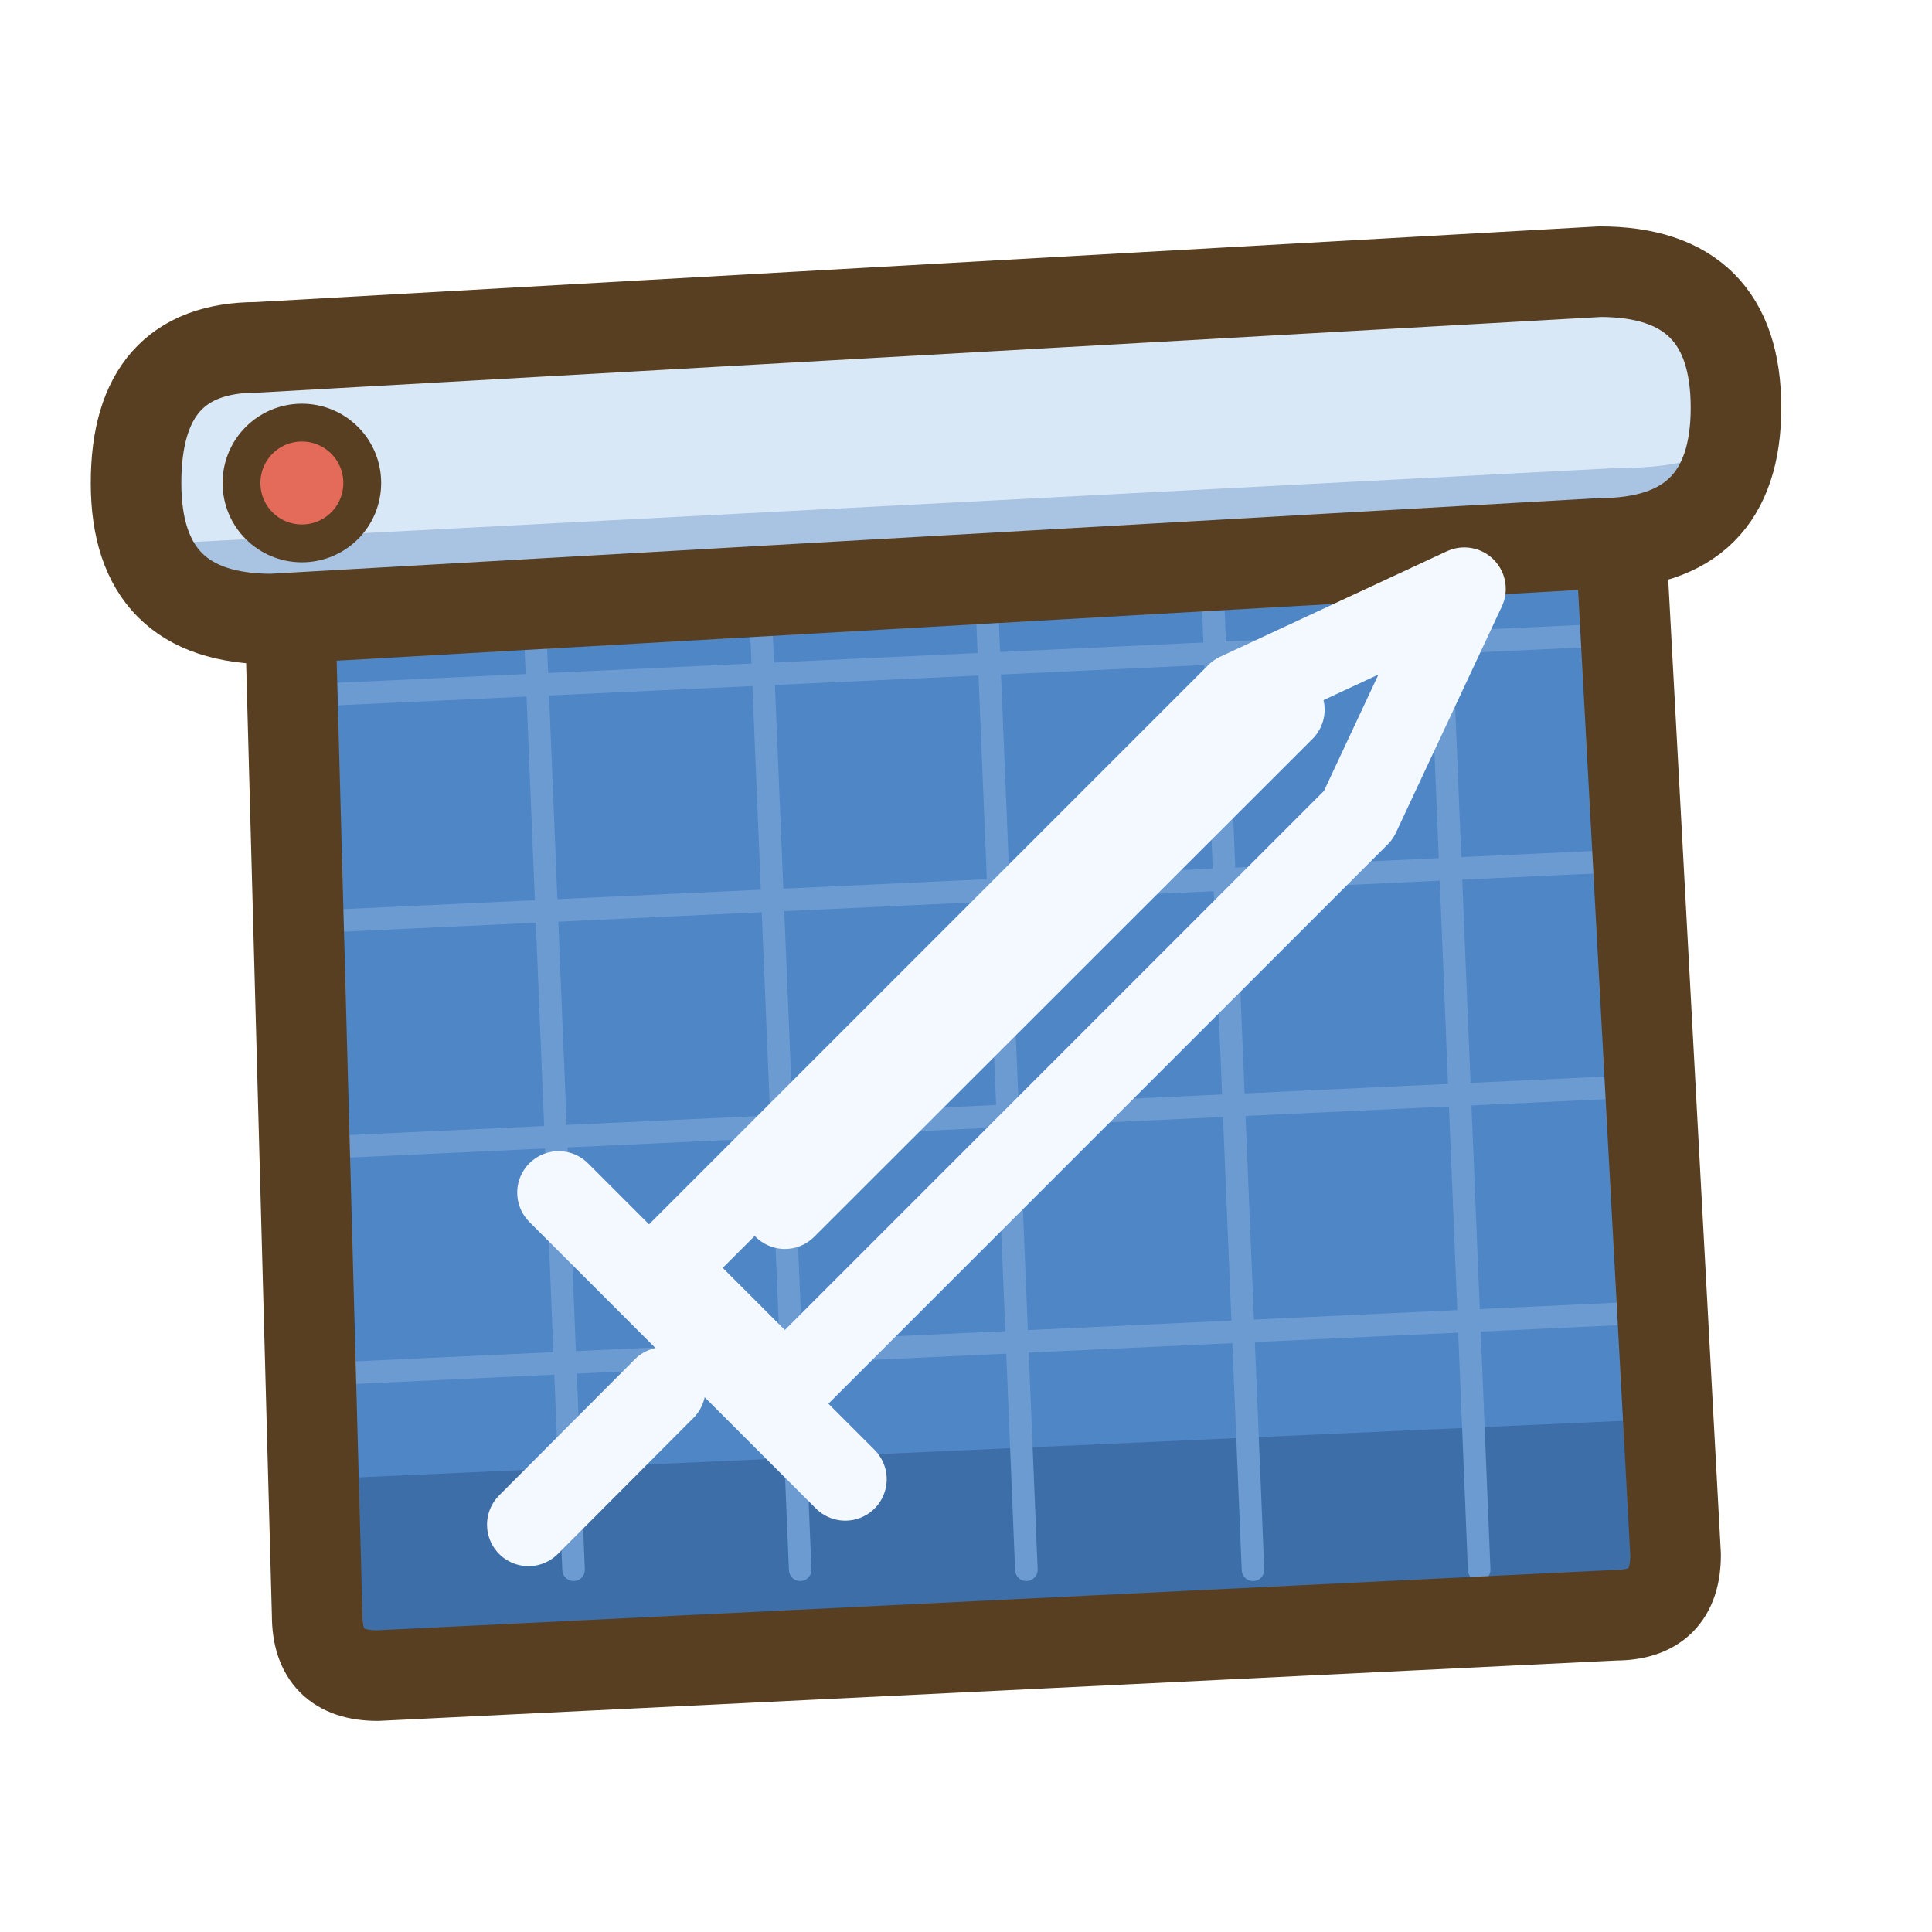
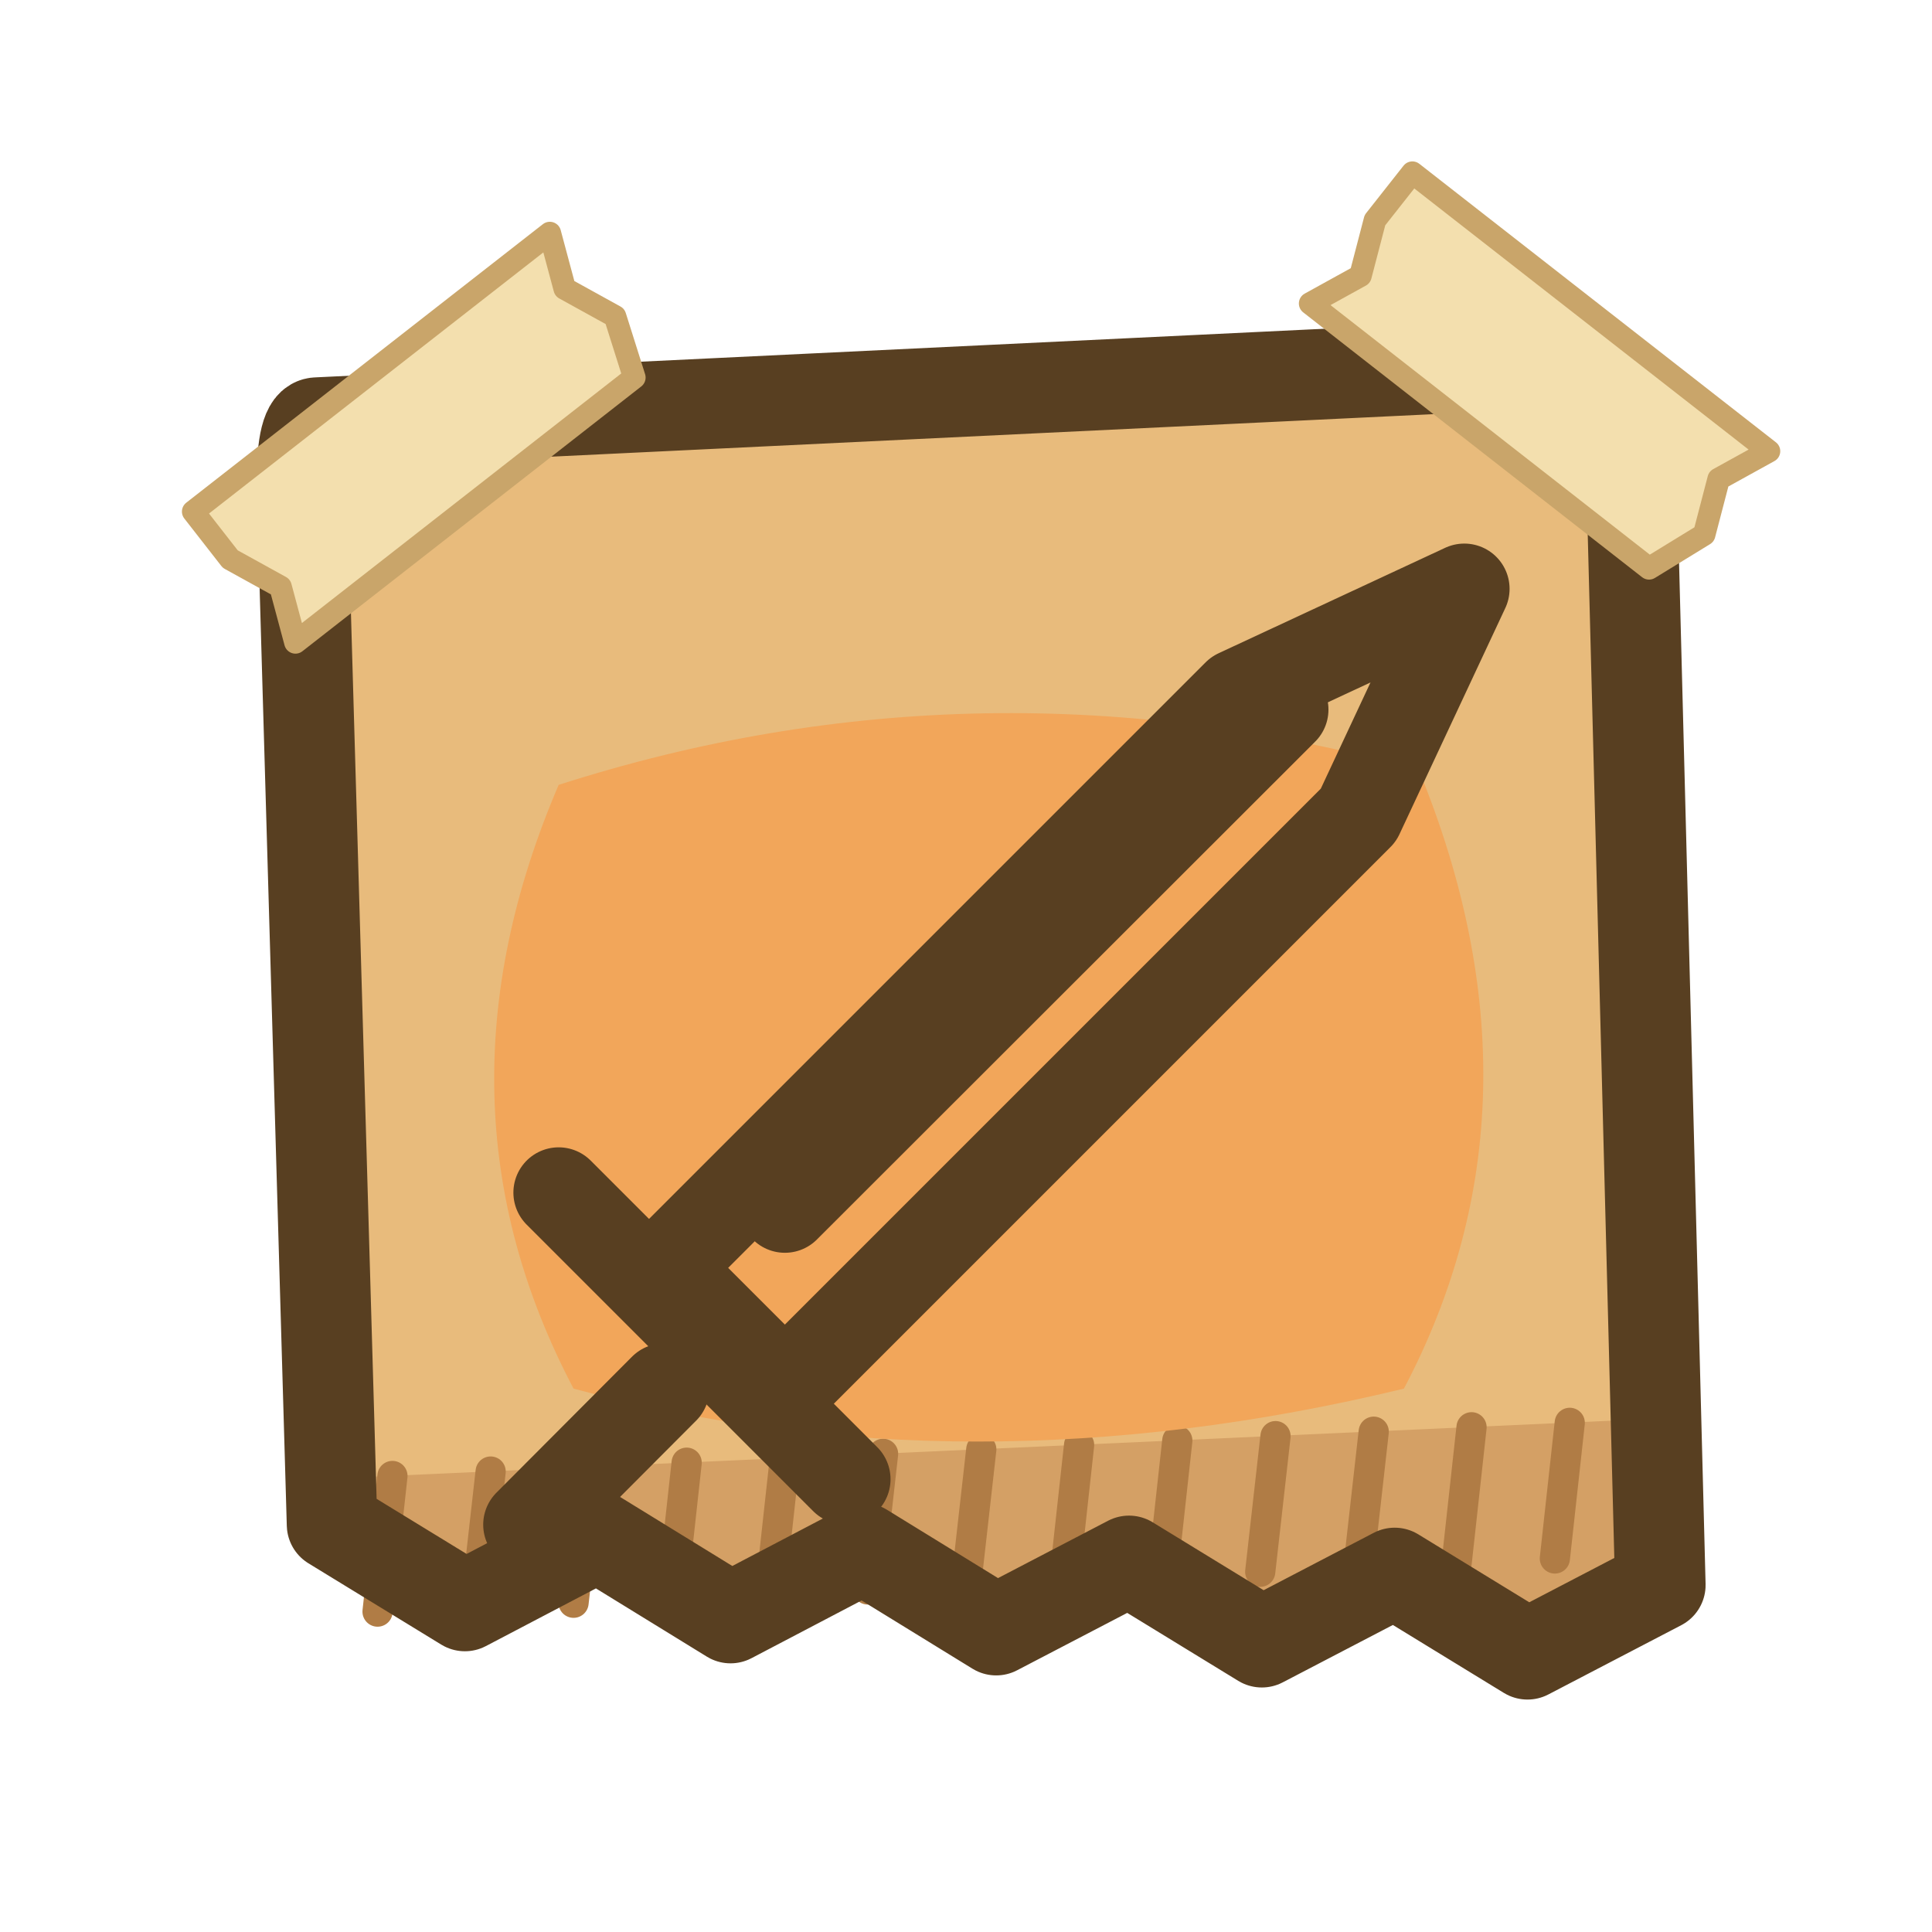
<svg xmlns="http://www.w3.org/2000/svg" width="48" height="48" viewBox="0 0 48 48">
-   <path d="M8.63 10.88 L38.63 9.38 Q40.13 9.38 40.13 10.88 L41.63 38.63 Q41.63 40.13 40.13 40.13 L9.38 41.63 Q7.88 41.63 7.88 40.13 L7.13 12.38 Q7.13 10.88 8.63 10.88 Z" fill="#4f86c6" />
-   <path d="M7.88 36.75 L41.44 35.25 L41.63 38.63 Q41.63 40.13 40.13 40.13 L9.38 41.63 Q7.88 41.63 7.88 40.13 Z" fill="#3d6ea8" />
-   <path d="M13.13 11.63 L14.25 39" fill="none" stroke="#6c9bd2" stroke-width="0.56" stroke-linejoin="round" stroke-linecap="round" />
-   <path d="M18.75 11.63 L19.88 39" fill="none" stroke="#6c9bd2" stroke-width="0.56" stroke-linejoin="round" stroke-linecap="round" />
-   <path d="M24.38 11.63 L25.5 39" fill="none" stroke="#6c9bd2" stroke-width="0.56" stroke-linejoin="round" stroke-linecap="round" />
-   <path d="M30 11.63 L31.13 39" fill="none" stroke="#6c9bd2" stroke-width="0.56" stroke-linejoin="round" stroke-linecap="round" />
-   <path d="M35.63 11.63 L36.75 39" fill="none" stroke="#6c9bd2" stroke-width="0.56" stroke-linejoin="round" stroke-linecap="round" />
-   <path d="M8.25 17.25 L40.5 15.75" fill="none" stroke="#6c9bd2" stroke-width="0.56" stroke-linejoin="round" stroke-linecap="round" />
-   <path d="M8.25 22.88 L40.5 21.38" fill="none" stroke="#6c9bd2" stroke-width="0.56" stroke-linejoin="round" stroke-linecap="round" />
-   <path d="M8.25 28.5 L40.5 27" fill="none" stroke="#6c9bd2" stroke-width="0.56" stroke-linejoin="round" stroke-linecap="round" />
-   <path d="M8.25 34.13 L40.5 32.63" fill="none" stroke="#6c9bd2" stroke-width="0.56" stroke-linejoin="round" stroke-linecap="round" />
-   <path d="M8.63 10.88 L38.63 9.38 Q40.13 9.38 40.13 10.88 L41.63 38.63 Q41.63 40.13 40.13 40.13 L9.38 41.63 Q7.88 41.63 7.88 40.13 L7.13 12.38 Q7.13 10.88 8.63 10.88 Z" fill="none" stroke="#583f21" stroke-width="2.25" stroke-linejoin="round" stroke-linecap="round" />
-   <path d="M6.38 8.63 L39.75 6.75 Q43.13 6.75 43.13 10.13 Q43.13 13.5 39.75 13.5 L6.75 15.38 Q3.38 15.38 3.38 12 Q3.38 8.63 6.38 8.63 Z" fill="#d9e8f7" />
-   <path d="M4.13 13.5 L40.13 11.63 Q42.38 11.63 42.94 10.88 Q42.75 13.5 39.75 13.5 L6.75 15.38 Q4.13 15.38 3.75 13.88 Z" fill="#a9c3e2" />
-   <path d="M6.38 8.63 L39.75 6.75 Q43.13 6.75 43.13 10.13 Q43.13 13.5 39.75 13.5 L6.75 15.38 Q3.38 15.38 3.38 12 Q3.38 8.63 6.38 8.63 Z" fill="none" stroke="#583f21" stroke-width="2.25" stroke-linejoin="round" stroke-linecap="round" />
-   <path d="M7.5 10.5 C8.33 10.5 9 11.17 9 12 C9 12.83 8.33 13.5 7.5 13.5 C6.67 13.5 6 12.83 6 12 C6 11.17 6.67 10.5 7.5 10.5 Z" fill="#e46a5a" stroke="#583f21" stroke-width="0.94" stroke-linejoin="round" stroke-linecap="round" />
-   <path d="M19.5 34.5 L33.75 20.25 L36.38 14.63 L30.75 17.25 L16.5 31.5 Z" fill="none" stroke="#f4f8ff" stroke-width="2.06" stroke-linejoin="round" stroke-linecap="round" />
-   <path d="M19.5 30 L31.88 17.63" fill="none" stroke="#f4f8ff" stroke-width="2.06" stroke-linejoin="round" stroke-linecap="round" />
-   <path d="M13.88 29.63 L21 36.75" fill="none" stroke="#f4f8ff" stroke-width="2.06" stroke-linejoin="round" stroke-linecap="round" />
-   <path d="M16.5 34.5 L13.13 37.88" fill="none" stroke="#f4f8ff" stroke-width="2.06" stroke-linejoin="round" stroke-linecap="round" />
+   <path d="M7.88 10.5 L39 9 Q40.5 9 40.5 10.5 L41.25 39.38 L41.25 39.38 L37.95 41.1 L34.65 39.08 L31.35 40.8 L28.05 38.78 L24.75 40.5 L21.45 38.47 L18.15 40.2 L14.85 38.17 L11.55 39.9 L8.25 37.88 L7.5 12 Q7.5 10.5 7.88 10.5 Z" fill="#e8bb7c" />
+   <path d="M7.88 36.75 L41.06 35.25 L41.25 39.38 L41.25 39.38 L37.95 41.1 L34.65 39.08 L31.35 40.8 L28.05 38.78 L24.75 40.5 L21.45 38.47 L18.15 40.2 L14.85 38.17 L11.55 39.9 L8.25 37.88 Z" fill="#d4a065" />
+   <path d="M9.75 36.67 L9.38 40.04" fill="none" stroke="#b07c45" stroke-width="0.75" stroke-linejoin="round" stroke-linecap="round" />
+   <path d="M12.19 36.56 L11.81 39.93" fill="none" stroke="#b07c45" stroke-width="0.75" stroke-linejoin="round" stroke-linecap="round" />
+   <path d="M14.63 36.45 L14.25 39.82" fill="none" stroke="#b07c45" stroke-width="0.75" stroke-linejoin="round" stroke-linecap="round" />
+   <path d="M17.06 36.34 L16.69 39.71" fill="none" stroke="#b07c45" stroke-width="0.75" stroke-linejoin="round" stroke-linecap="round" />
+   <path d="M19.5 36.23 L19.13 39.6" fill="none" stroke="#b07c45" stroke-width="0.75" stroke-linejoin="round" stroke-linecap="round" />
+   <path d="M21.94 36.12 L21.56 39.49" fill="none" stroke="#b07c45" stroke-width="0.75" stroke-linejoin="round" stroke-linecap="round" />
+   <path d="M24.38 36.01 L24 39.38" fill="none" stroke="#b07c45" stroke-width="0.75" stroke-linejoin="round" stroke-linecap="round" />
+   <path d="M26.81 35.9 L26.44 39.27" fill="none" stroke="#b07c45" stroke-width="0.75" stroke-linejoin="round" stroke-linecap="round" />
+   <path d="M29.25 35.79 L28.88 39.16" fill="none" stroke="#b07c45" stroke-width="0.75" stroke-linejoin="round" stroke-linecap="round" />
+   <path d="M31.69 35.68 L31.31 39.05" fill="none" stroke="#b07c45" stroke-width="0.75" stroke-linejoin="round" stroke-linecap="round" />
+   <path d="M34.13 35.57 L33.75 38.94" fill="none" stroke="#b07c45" stroke-width="0.75" stroke-linejoin="round" stroke-linecap="round" />
+   <path d="M36.56 35.46 L36.19 38.83" fill="none" stroke="#b07c45" stroke-width="0.75" stroke-linejoin="round" stroke-linecap="round" />
+   <path d="M39 35.35 L38.63 38.72" fill="none" stroke="#b07c45" stroke-width="0.75" stroke-linejoin="round" stroke-linecap="round" />
+   <path d="M7.88 10.5 L39 9 Q40.5 9 40.5 10.5 L41.25 39.38 L41.25 39.38 L37.95 41.1 L34.65 39.08 L31.35 40.8 L28.05 38.78 L24.75 40.5 L21.45 38.47 L18.15 40.2 L14.85 38.17 L11.55 39.9 L8.25 37.88 L7.5 12 Q7.5 10.5 7.88 10.5 Z" fill="none" stroke="#583f21" stroke-width="2.25" stroke-linejoin="round" stroke-linecap="round" />
+   <path d="M4.8 12.71 L13.66 5.79 L14.03 7.17 L15.28 7.86 L15.76 9.38 L7.34 15.96 L6.97 14.58 L5.72 13.89 Z" fill="#f3dfae" stroke="#c9a56a" stroke-width="0.56" stroke-linejoin="round" stroke-linecap="round" />
+   <path d="M35.09 4.29 L43.95 11.21 L42.7 11.9 L42.34 13.28 L40.97 14.12 L32.55 7.54 L33.8 6.85 L34.16 5.47 Z" fill="#f3dfae" stroke="#c9a56a" stroke-width="0.56" stroke-linejoin="round" stroke-linecap="round" />
+   <path d="M13.88 19.5 Q24.38 16.13 35.25 19.13 Q38.63 27.38 34.88 34.5 Q24 37.13 14.25 34.5 Q10.5 27.38 13.88 19.5 Z" fill="#f2a65a" />
+   <path d="M19.5 34.5 L33.75 20.25 L36.38 14.63 L30.75 17.25 L16.5 31.5 Z" fill="none" stroke="#583f21" stroke-width="2.25" stroke-linejoin="round" stroke-linecap="round" />
+   <path d="M19.5 30 L31.88 17.63" fill="none" stroke="#583f21" stroke-width="2.25" stroke-linejoin="round" stroke-linecap="round" />
+   <path d="M13.88 29.63 L21 36.75" fill="none" stroke="#583f21" stroke-width="2.25" stroke-linejoin="round" stroke-linecap="round" />
+   <path d="M16.5 34.5 L13.13 37.88" fill="none" stroke="#583f21" stroke-width="2.25" stroke-linejoin="round" stroke-linecap="round" />
</svg>
